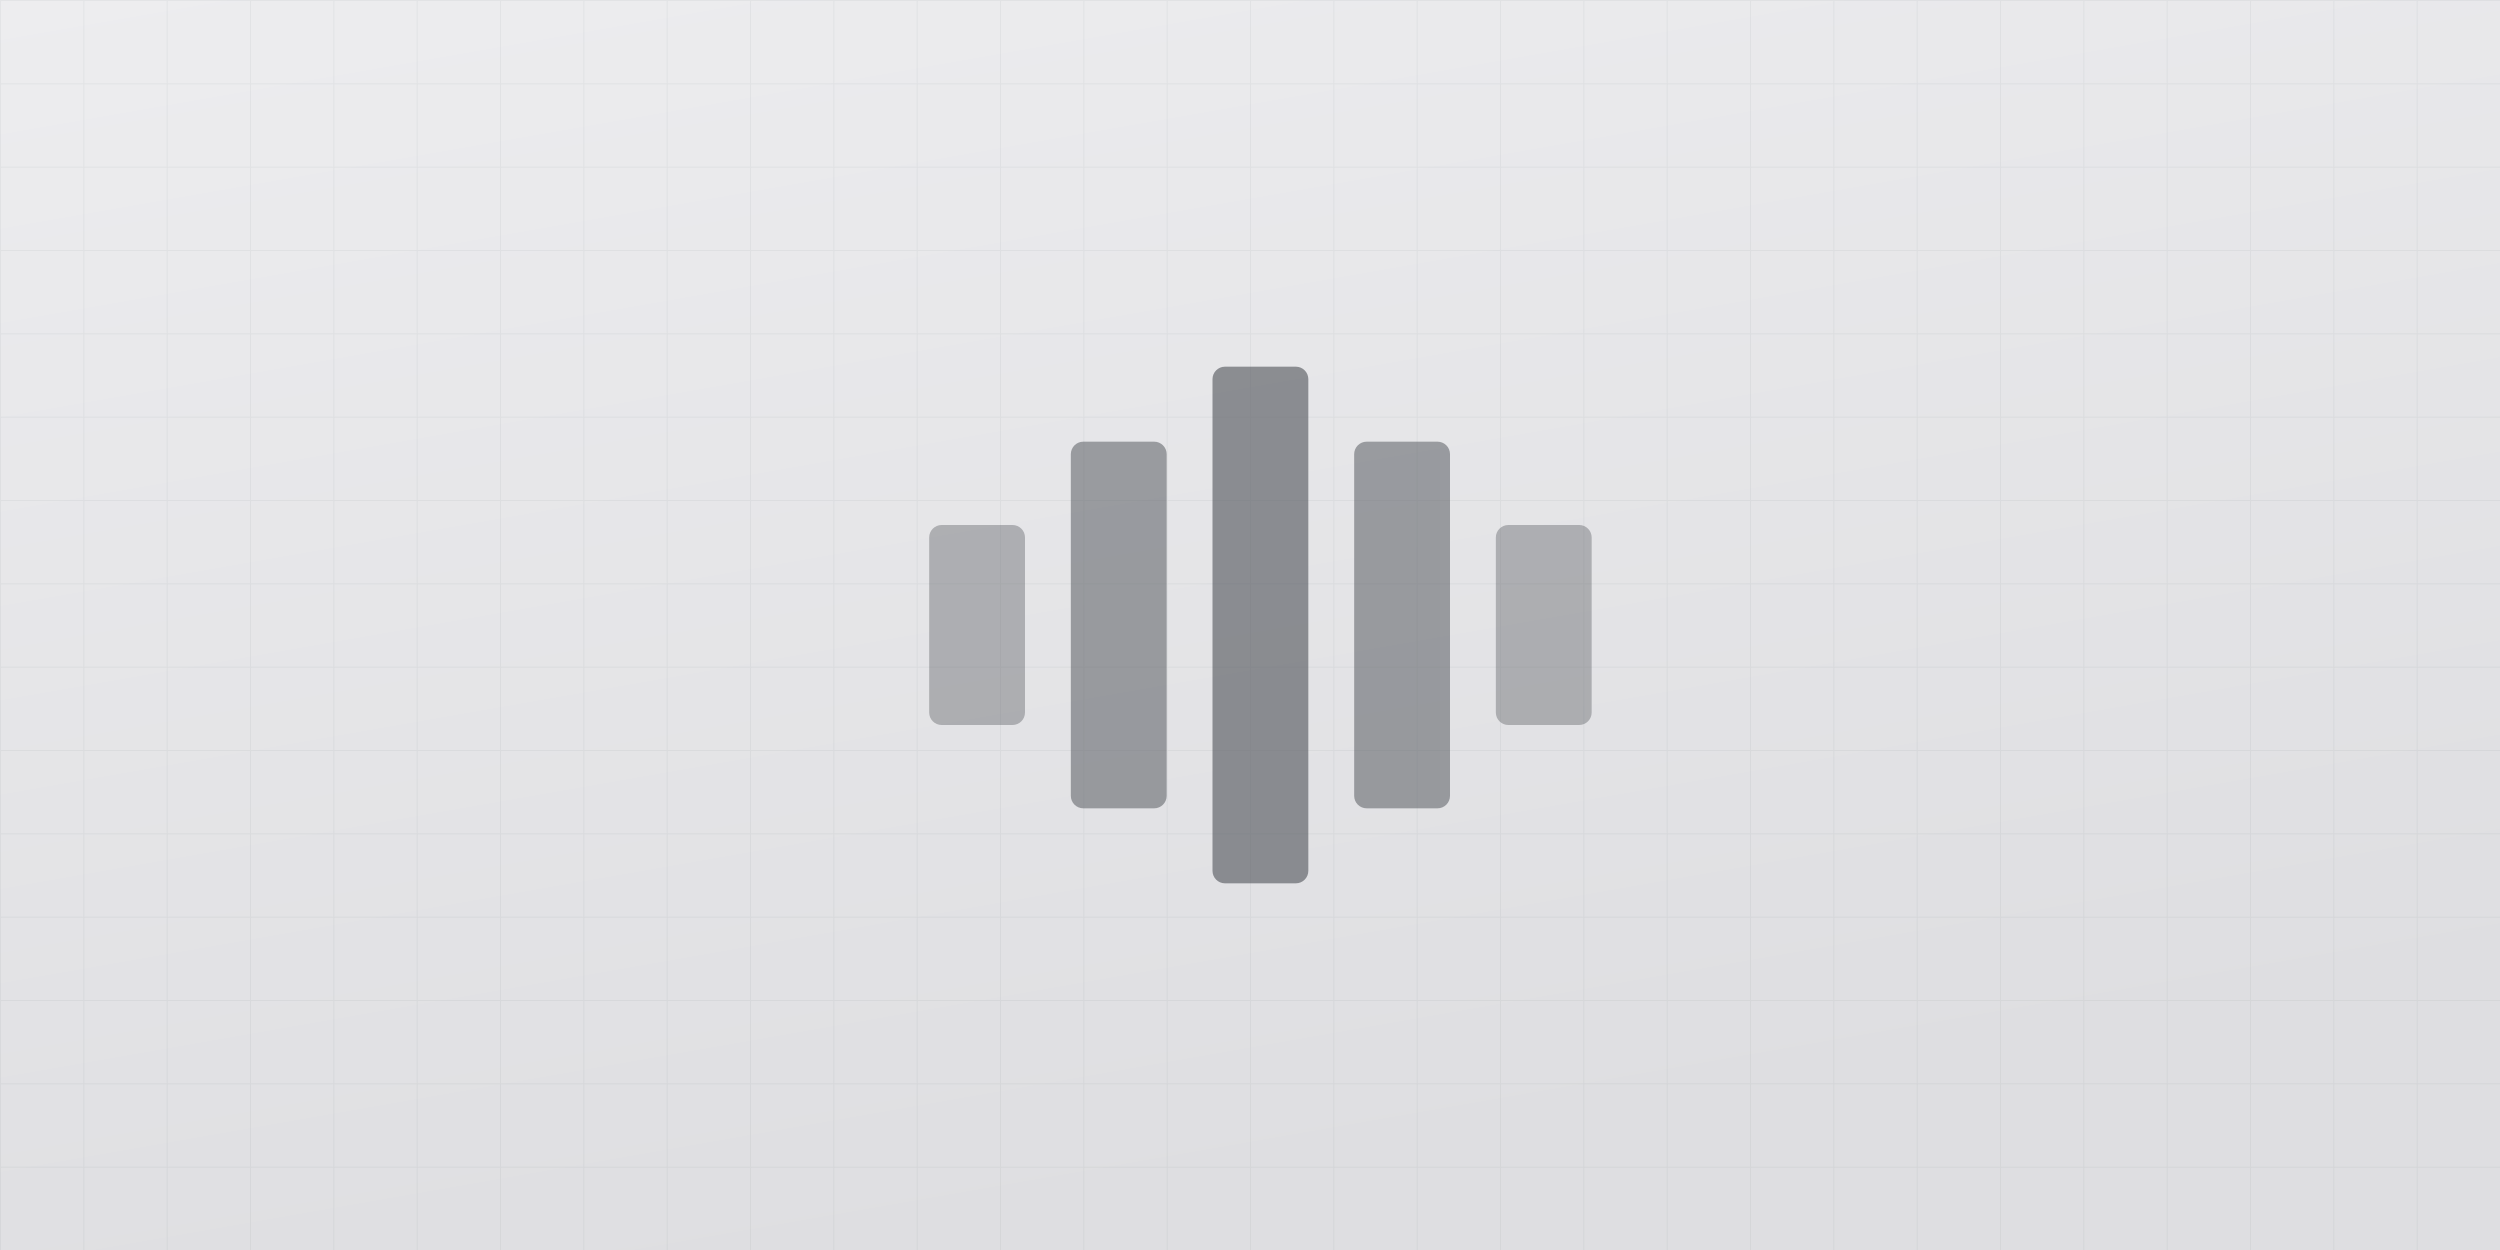
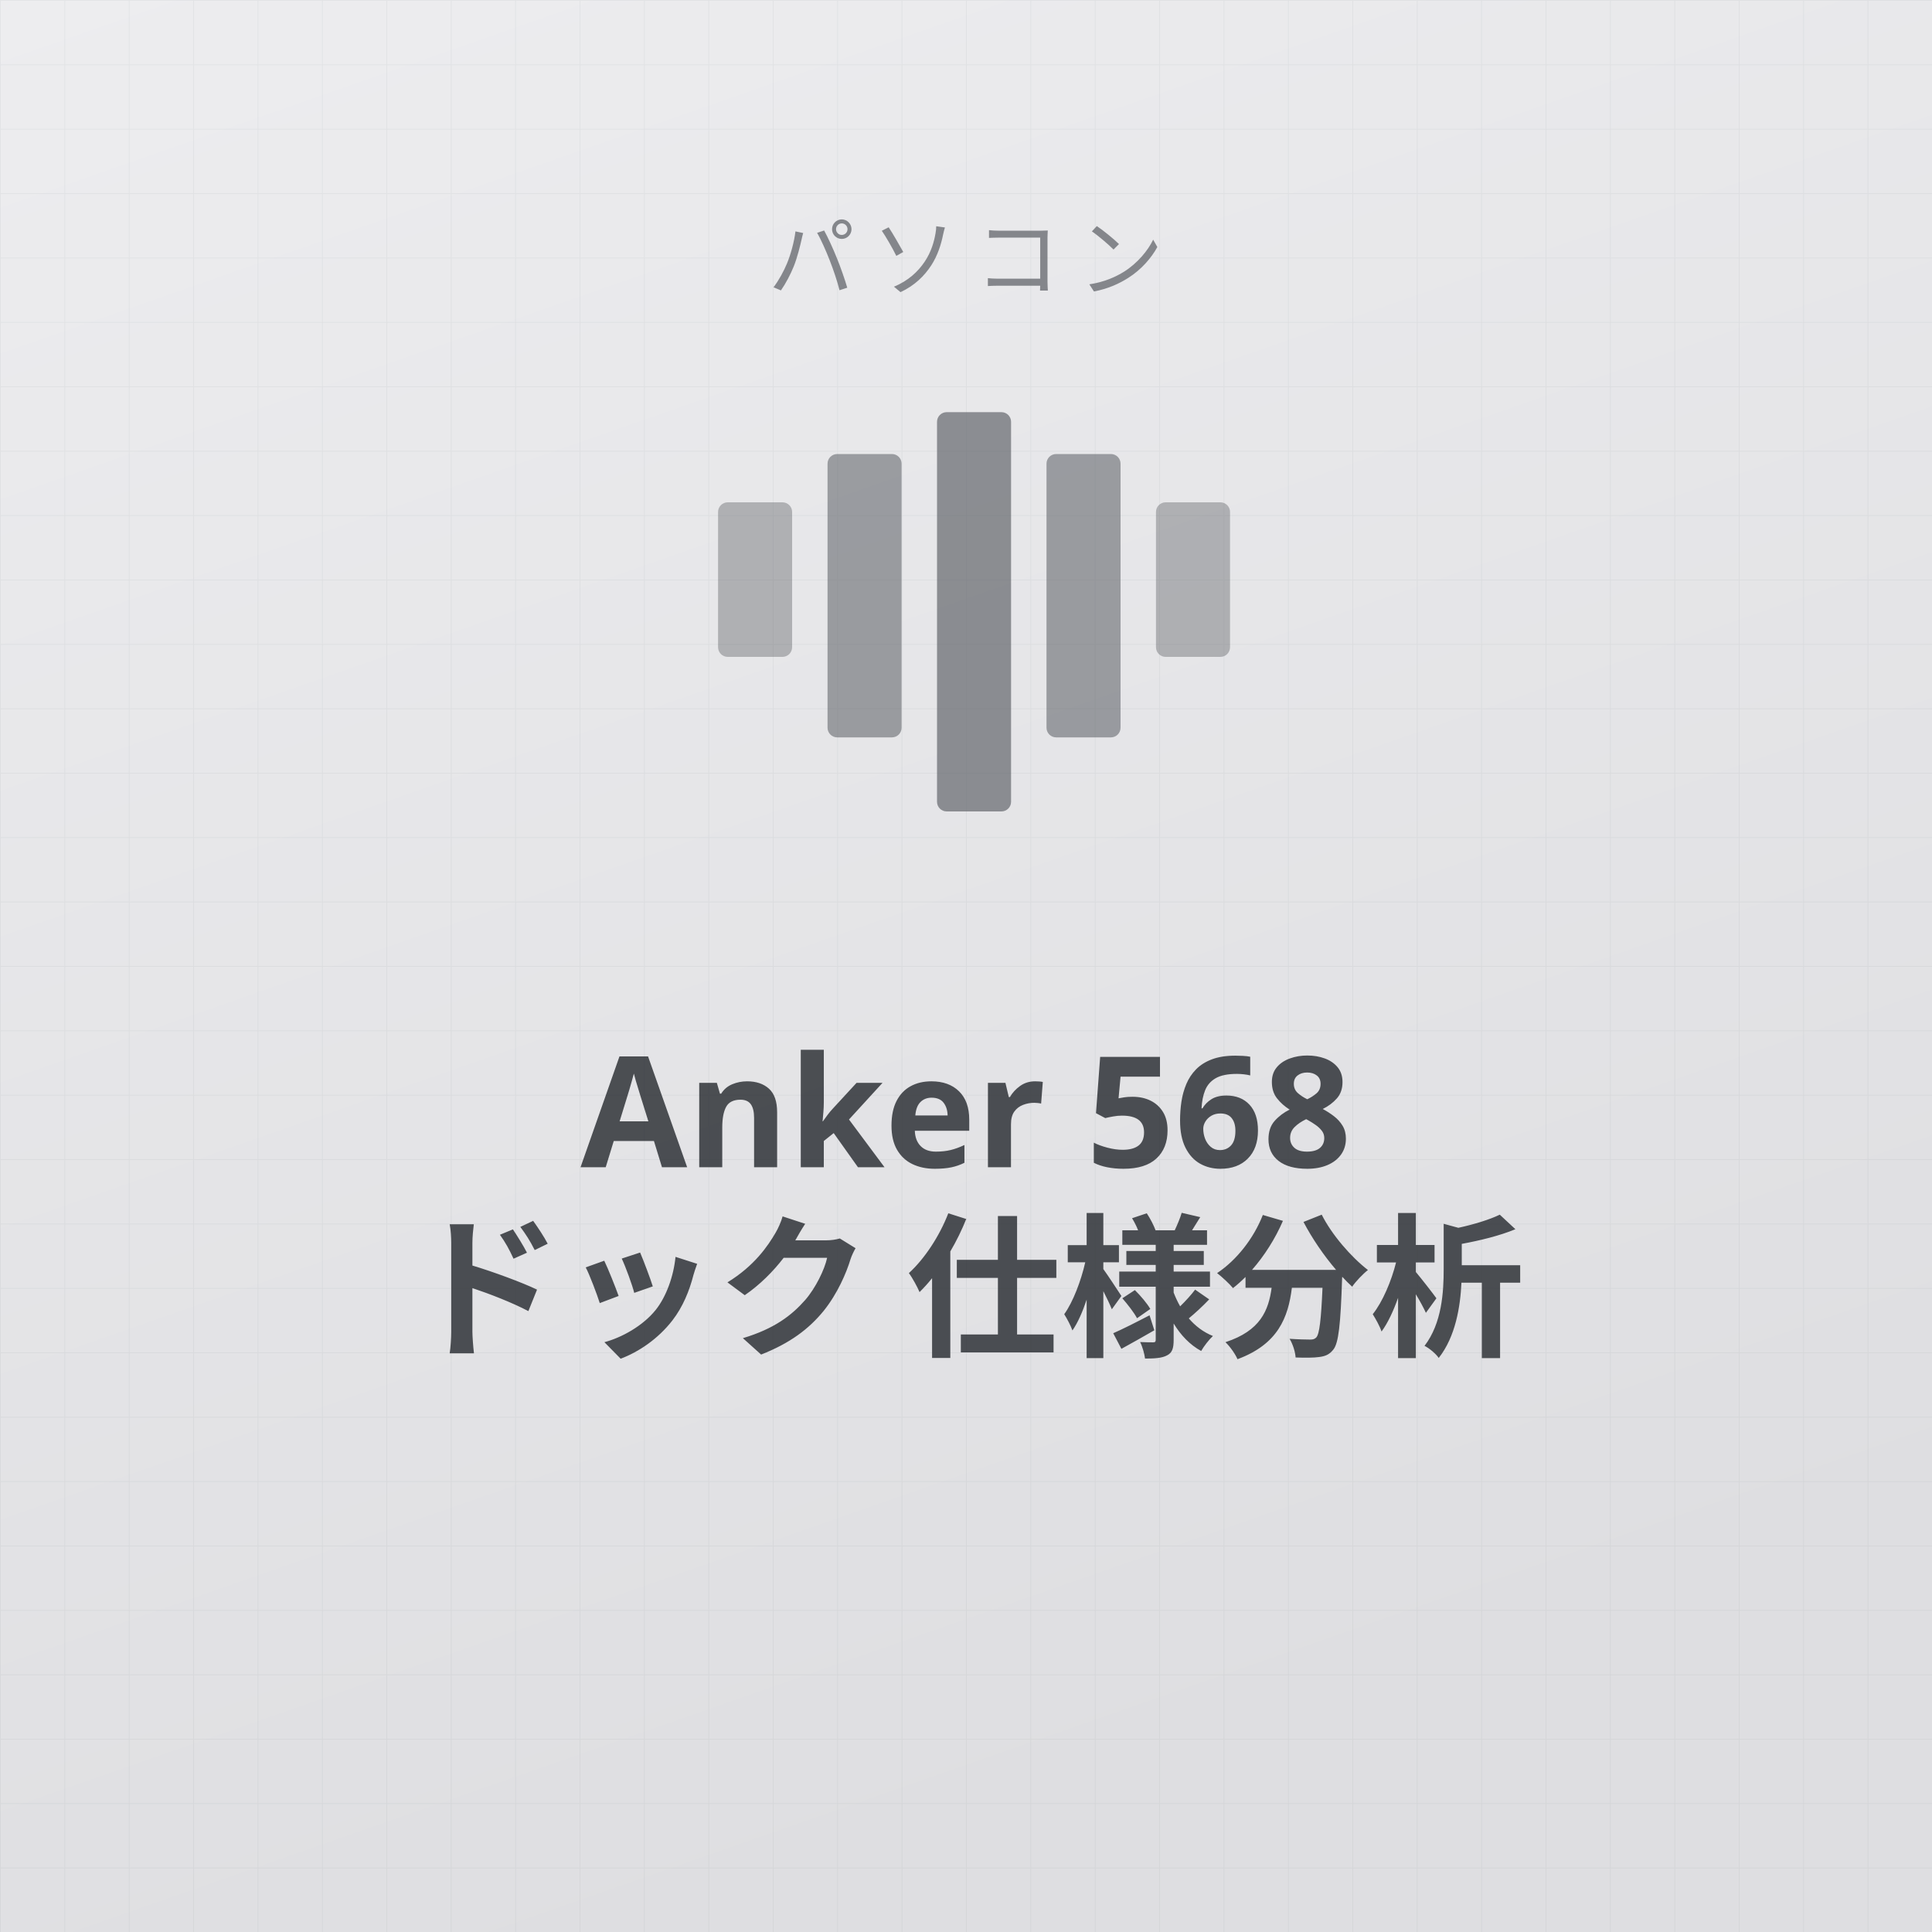
- <svg xmlns="http://www.w3.org/2000/svg" width="1200" height="600" viewBox="0 0 1200 600" role="presentation" aria-hidden="true">
+ <svg xmlns="http://www.w3.org/2000/svg" width="1200" height="1200" viewBox="0 0 1200 1200" role="img" aria-label="Anker 568 ドック 仕様分析">
  <defs>
    <linearGradient id="shade" x1="0" y1="0" x2="0.35" y2="1">
      <stop offset="0%" stop-color="#EDEDEF" />
      <stop offset="100%" stop-color="#DEDEE1" />
    </linearGradient>
    <pattern id="grid" width="40" height="40" patternUnits="userSpaceOnUse">
      <path d="M40 0 L0 0 0 40" fill="none" stroke="#25282D" stroke-opacity=".05" stroke-width="1" />
    </pattern>
  </defs>
-   <rect width="1200" height="600" fill="url(#shade)" />
-   <rect width="1200" height="600" fill="url(#grid)" />
-   <rect x="446" y="252" width="46" height="96" rx="6" fill="#5A5D63" fill-opacity=".40" />
-   <rect x="514" y="212" width="46" height="176" rx="6" fill="#5A5D63" fill-opacity=".55" />
-   <rect x="582" y="176" width="46" height="248" rx="6" fill="#5A5D63" fill-opacity=".65" />
-   <rect x="650" y="212" width="46" height="176" rx="6" fill="#5A5D63" fill-opacity=".55" />
-   <rect x="718" y="252" width="46" height="96" rx="6" fill="#5A5D63" fill-opacity=".40" />
+   <rect width="1200" height="1200" fill="url(#shade)" />
+   <rect width="1200" height="1200" fill="url(#grid)" />
+   <rect x="446" y="312" width="46" height="96" rx="6" fill="#5A5D63" fill-opacity=".40" />
+   <rect x="514" y="282" width="46" height="176" rx="6" fill="#5A5D63" fill-opacity=".55" />
+   <rect x="582" y="256" width="46" height="248" rx="6" fill="#5A5D63" fill-opacity=".65" />
+   <rect x="650" y="282" width="46" height="176" rx="6" fill="#5A5D63" fill-opacity=".55" />
+   <rect x="718" y="312" width="46" height="96" rx="6" fill="#5A5D63" fill-opacity=".40" />
+   <text x="600" y="180" text-anchor="middle" font-family="&quot;Hiragino Sans&quot;, &quot;Noto Sans JP&quot;, &quot;Yu Gothic&quot;, sans-serif" font-size="54" letter-spacing="10" fill="#5A5D63" fill-opacity=".70">パソコン</text>
+   <text x="600" y="725" text-anchor="middle" font-family="&quot;Hiragino Sans&quot;, &quot;Noto Sans JP&quot;, &quot;Yu Gothic&quot;, sans-serif" font-size="96" font-weight="700" fill="#25282D" fill-opacity=".80">Anker 568</text>
+   <text x="600" y="835" text-anchor="middle" font-family="&quot;Hiragino Sans&quot;, &quot;Noto Sans JP&quot;, &quot;Yu Gothic&quot;, sans-serif" font-size="96" font-weight="700" fill="#25282D" fill-opacity=".80"> ドック 仕様分析</text>
</svg>
